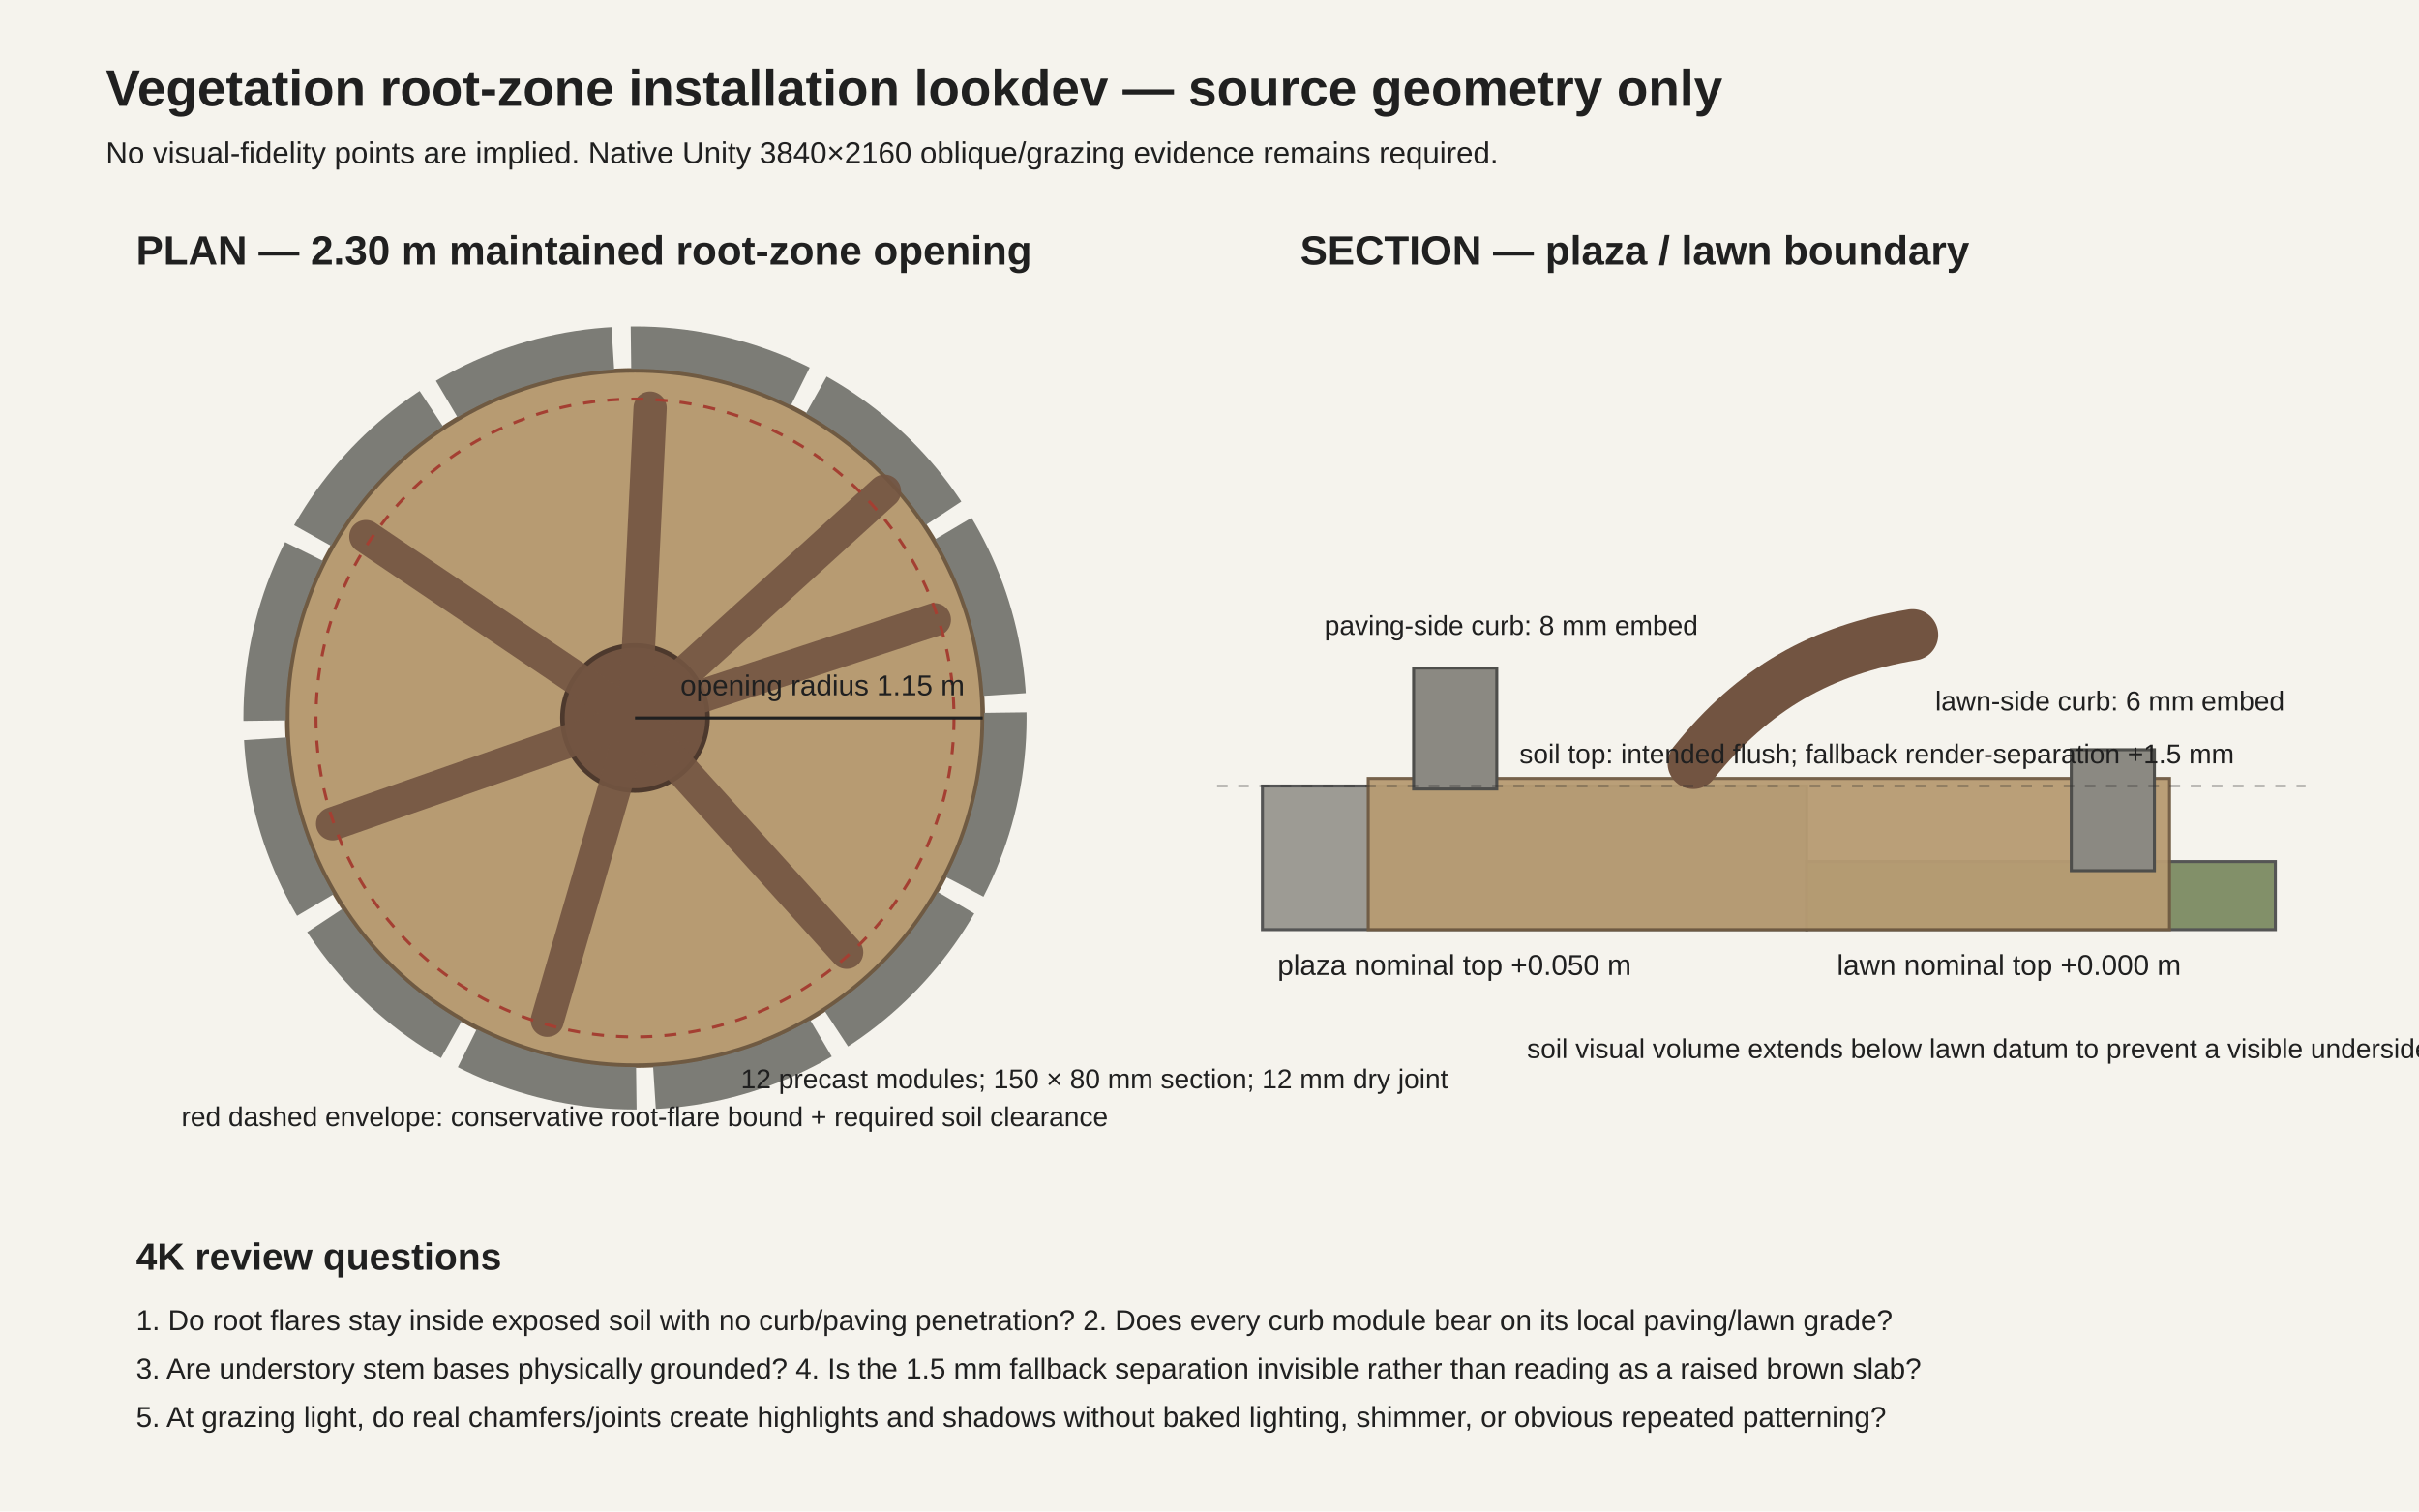
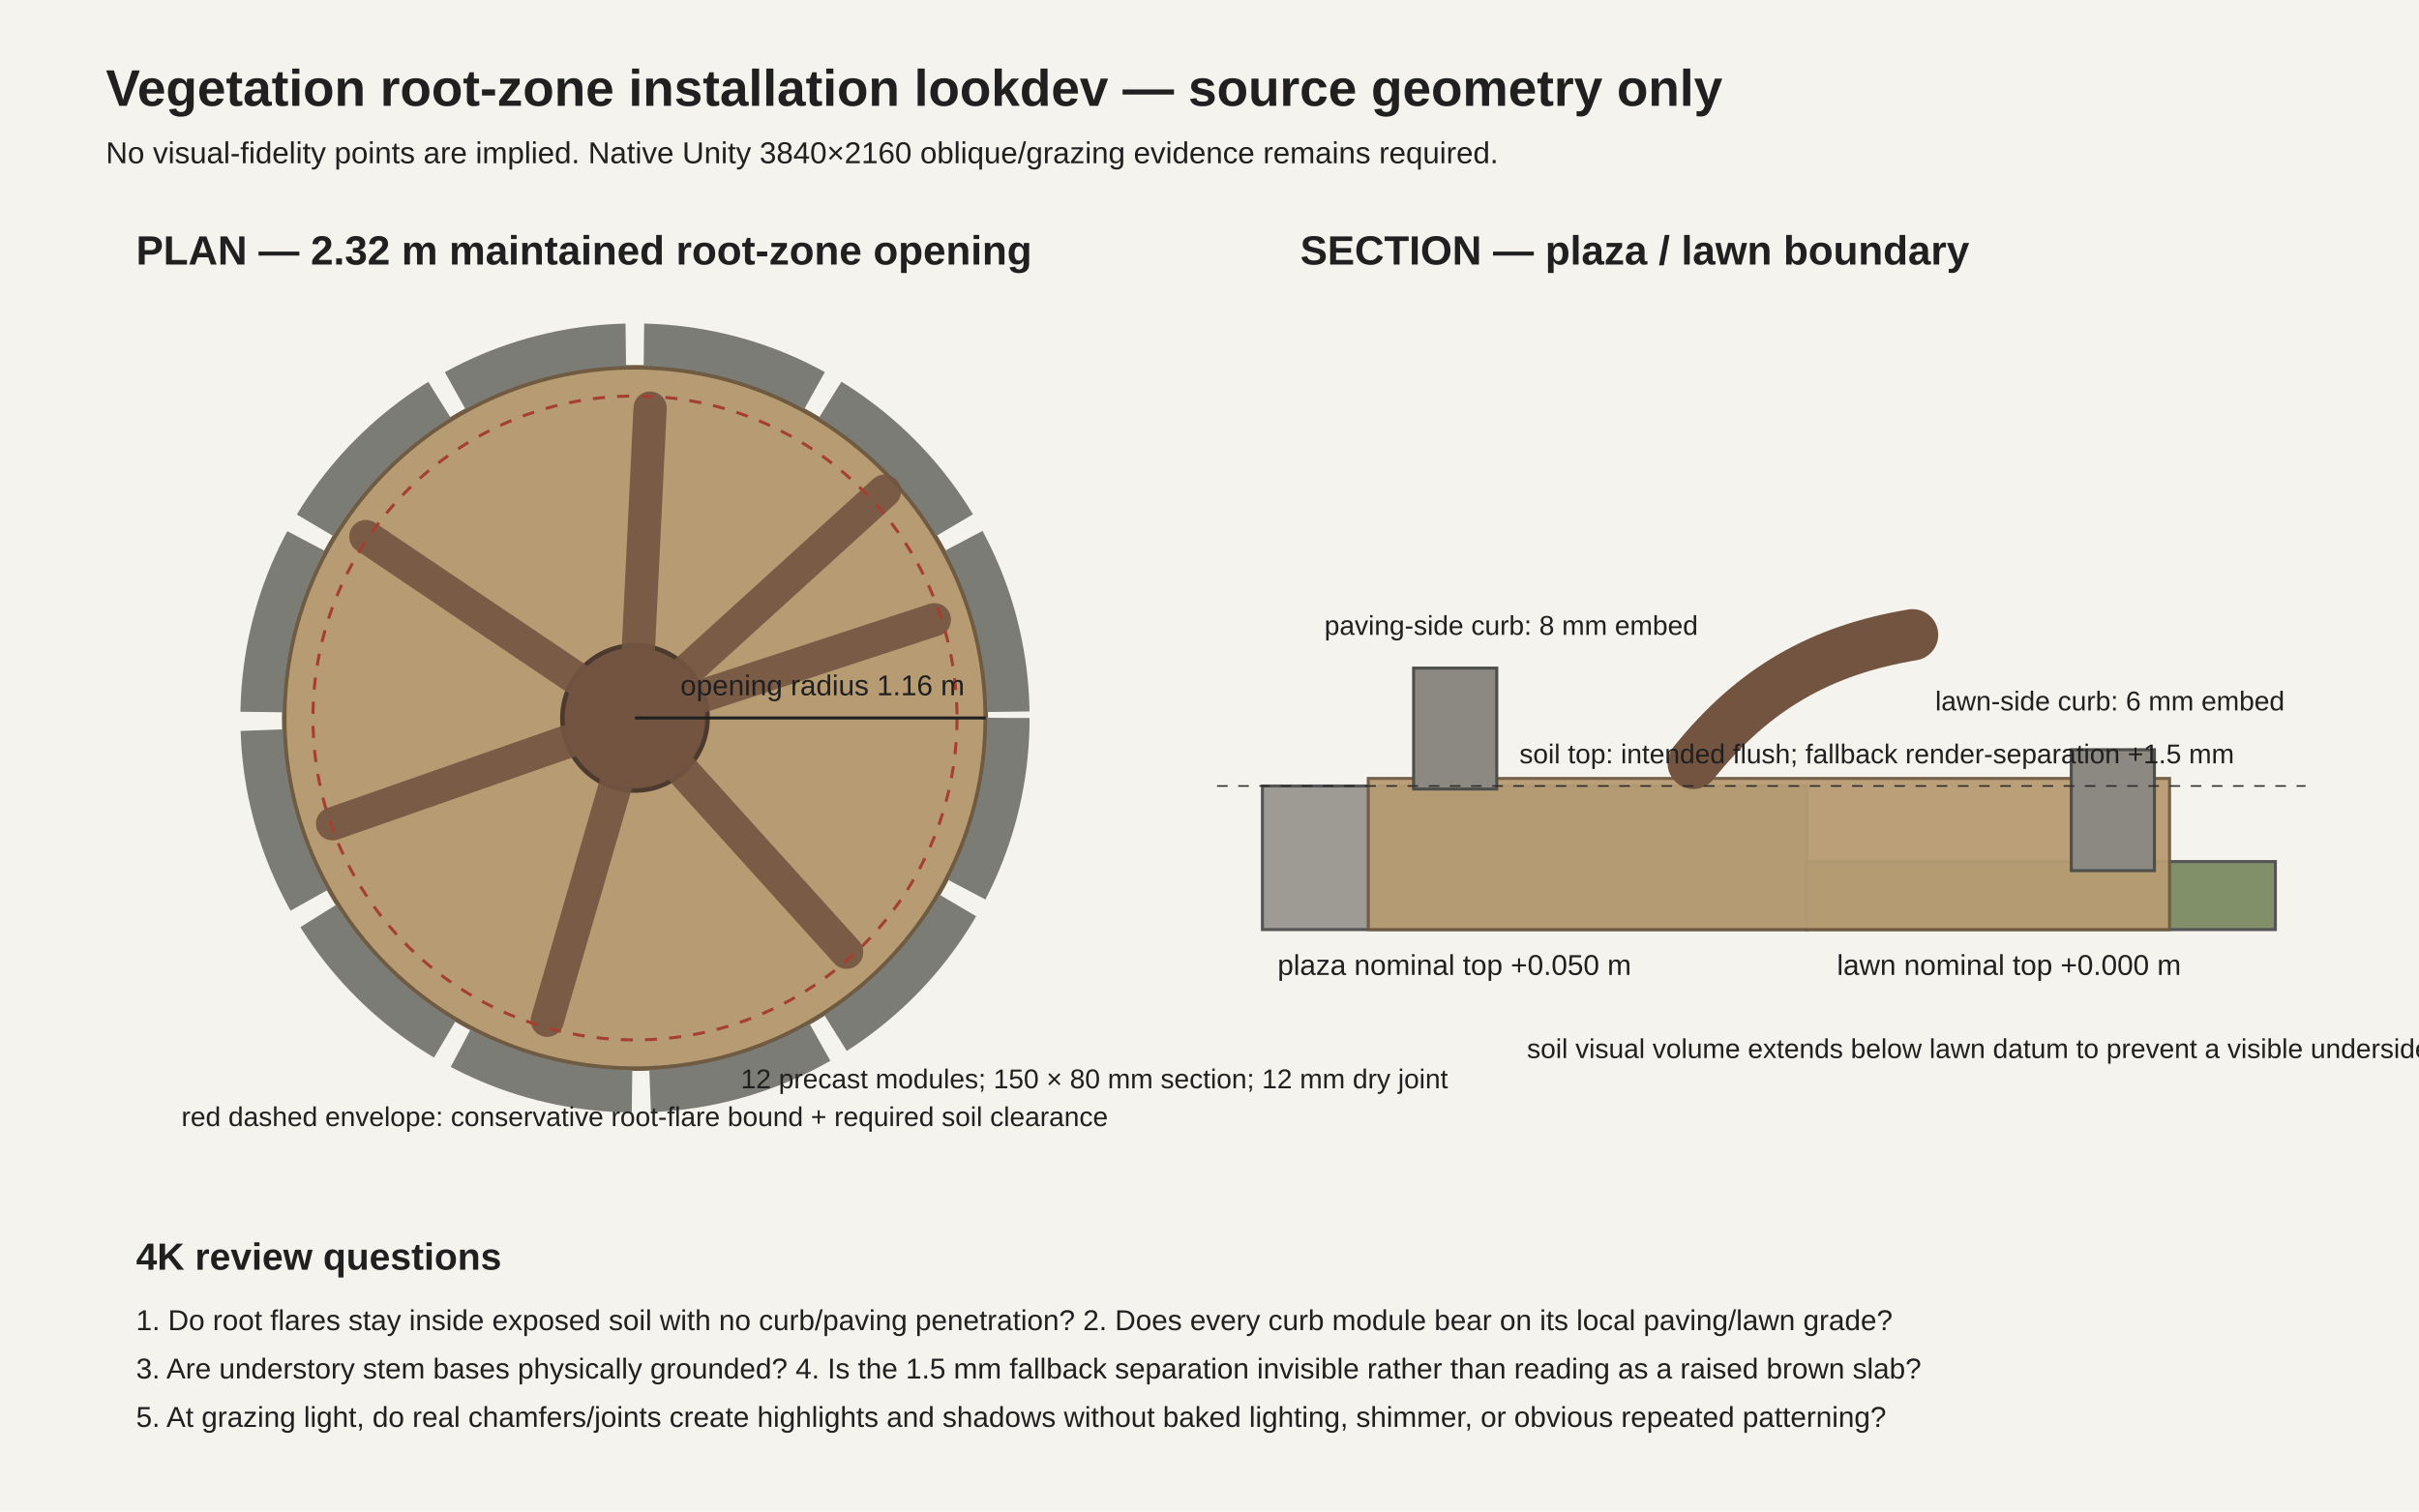
<svg xmlns="http://www.w3.org/2000/svg" width="1600" height="1000" viewBox="0 0 1600 1000">
  <rect width="1600" height="1000" fill="#f5f3ed" />
  <g font-family="Arial, Helvetica, sans-serif" fill="#202020">
    <text x="70" y="70" font-size="34" font-weight="700">Vegetation root-zone installation lookdev — source geometry only</text>
    <text x="70" y="108" font-size="20">No visual-fidelity points are implied. Native Unity 3840×2160 oblique/grazing evidence remains required.</text>
-     <text x="90" y="175" font-size="27" font-weight="700">PLAN — 2.30 m maintained root-zone opening</text>
-     <circle cx="420" cy="475" r="230" fill="#b79b72" stroke="#6f5a42" stroke-width="3" />
-     <circle cx="420" cy="475" r="245" fill="none" stroke="#7c7c76" stroke-width="28" stroke-dasharray="116 12" />
+     <text x="90" y="175" font-size="27" font-weight="700">PLAN — 2.32 m maintained root-zone opening</text>
+     <circle cx="420" cy="475" r="232" fill="#b79b72" stroke="#6f5a42" stroke-width="3" />
+     <circle cx="420" cy="475" r="247" fill="none" stroke="#7c7c76" stroke-width="28" stroke-dasharray="118 12" />
    <circle cx="420" cy="475" r="48" fill="#725441" stroke="#4d392d" stroke-width="3" />
    <g stroke="#725441" stroke-width="22" stroke-linecap="round" opacity="0.9">
      <line x1="420" y1="475" x2="618" y2="410" />
      <line x1="420" y1="475" x2="560" y2="630" />
      <line x1="420" y1="475" x2="362" y2="675" />
      <line x1="420" y1="475" x2="220" y2="545" />
      <line x1="420" y1="475" x2="242" y2="355" />
      <line x1="420" y1="475" x2="430" y2="270" />
      <line x1="420" y1="475" x2="585" y2="325" />
    </g>
-     <circle cx="420" cy="475" r="211" fill="none" stroke="#a43f32" stroke-width="2" stroke-dasharray="8 8" />
-     <line x1="420" y1="475" x2="650" y2="475" stroke="#202020" stroke-width="2" />
-     <text x="450" y="460" font-size="19">opening radius 1.15 m</text>
+     <circle cx="420" cy="475" r="213" fill="none" stroke="#a43f32" stroke-width="2" stroke-dasharray="8 8" />
+     <line x1="420" y1="475" x2="652" y2="475" stroke="#202020" stroke-width="2" />
+     <text x="450" y="460" font-size="19">opening radius 1.16 m</text>
    <text x="490" y="720" font-size="18">12 precast modules; 150 × 80 mm section; 12 mm dry joint</text>
    <text x="120" y="745" font-size="18">red dashed envelope: conservative root-flare bound + required soil clearance</text>
    <text x="860" y="175" font-size="27" font-weight="700">SECTION — plaza / lawn boundary</text>
    <rect x="835" y="520" width="360" height="95" fill="#9d9b94" stroke="#555" stroke-width="2" />
    <rect x="1195" y="570" width="310" height="45" fill="#829069" stroke="#555" stroke-width="2" />
    <path d="M905 515 L1435 515 L1435 615 L905 615 Z" fill="#b79b72" stroke="#6f5a42" stroke-width="2" opacity="0.95" />
    <rect x="935" y="442" width="55" height="80" fill="#8b8982" stroke="#4e4e4b" stroke-width="2" />
    <rect x="1370" y="496" width="55" height="80" fill="#8b8982" stroke="#4e4e4b" stroke-width="2" />
    <path d="M1120 505 C1160 455, 1205 430, 1265 420" fill="none" stroke="#725441" stroke-width="34" stroke-linecap="round" />
    <line x1="805" y1="520" x2="1525" y2="520" stroke="#292929" stroke-width="1" stroke-dasharray="7 7" />
    <text x="845" y="645" font-size="19">plaza nominal top +0.050 m</text>
    <text x="1215" y="645" font-size="19">lawn nominal top +0.000 m</text>
    <text x="1005" y="505" font-size="18">soil top: intended flush; fallback render-separation +1.5 mm</text>
    <text x="876" y="420" font-size="18">paving-side curb: 8 mm embed</text>
    <text x="1280" y="470" font-size="18">lawn-side curb: 6 mm embed</text>
    <text x="1010" y="700" font-size="18">soil visual volume extends below lawn datum to prevent a visible underside at boundary joints</text>
    <text x="90" y="840" font-size="25" font-weight="700">4K review questions</text>
    <text x="90" y="880" font-size="19">1. Do root flares stay inside exposed soil with no curb/paving penetration?  2. Does every curb module bear on its local paving/lawn grade?</text>
    <text x="90" y="912" font-size="19">3. Are understory stem bases physically grounded?  4. Is the 1.5 mm fallback separation invisible rather than reading as a raised brown slab?</text>
    <text x="90" y="944" font-size="19">5. At grazing light, do real chamfers/joints create highlights and shadows without baked lighting, shimmer, or obvious repeated patterning?</text>
  </g>
</svg>
